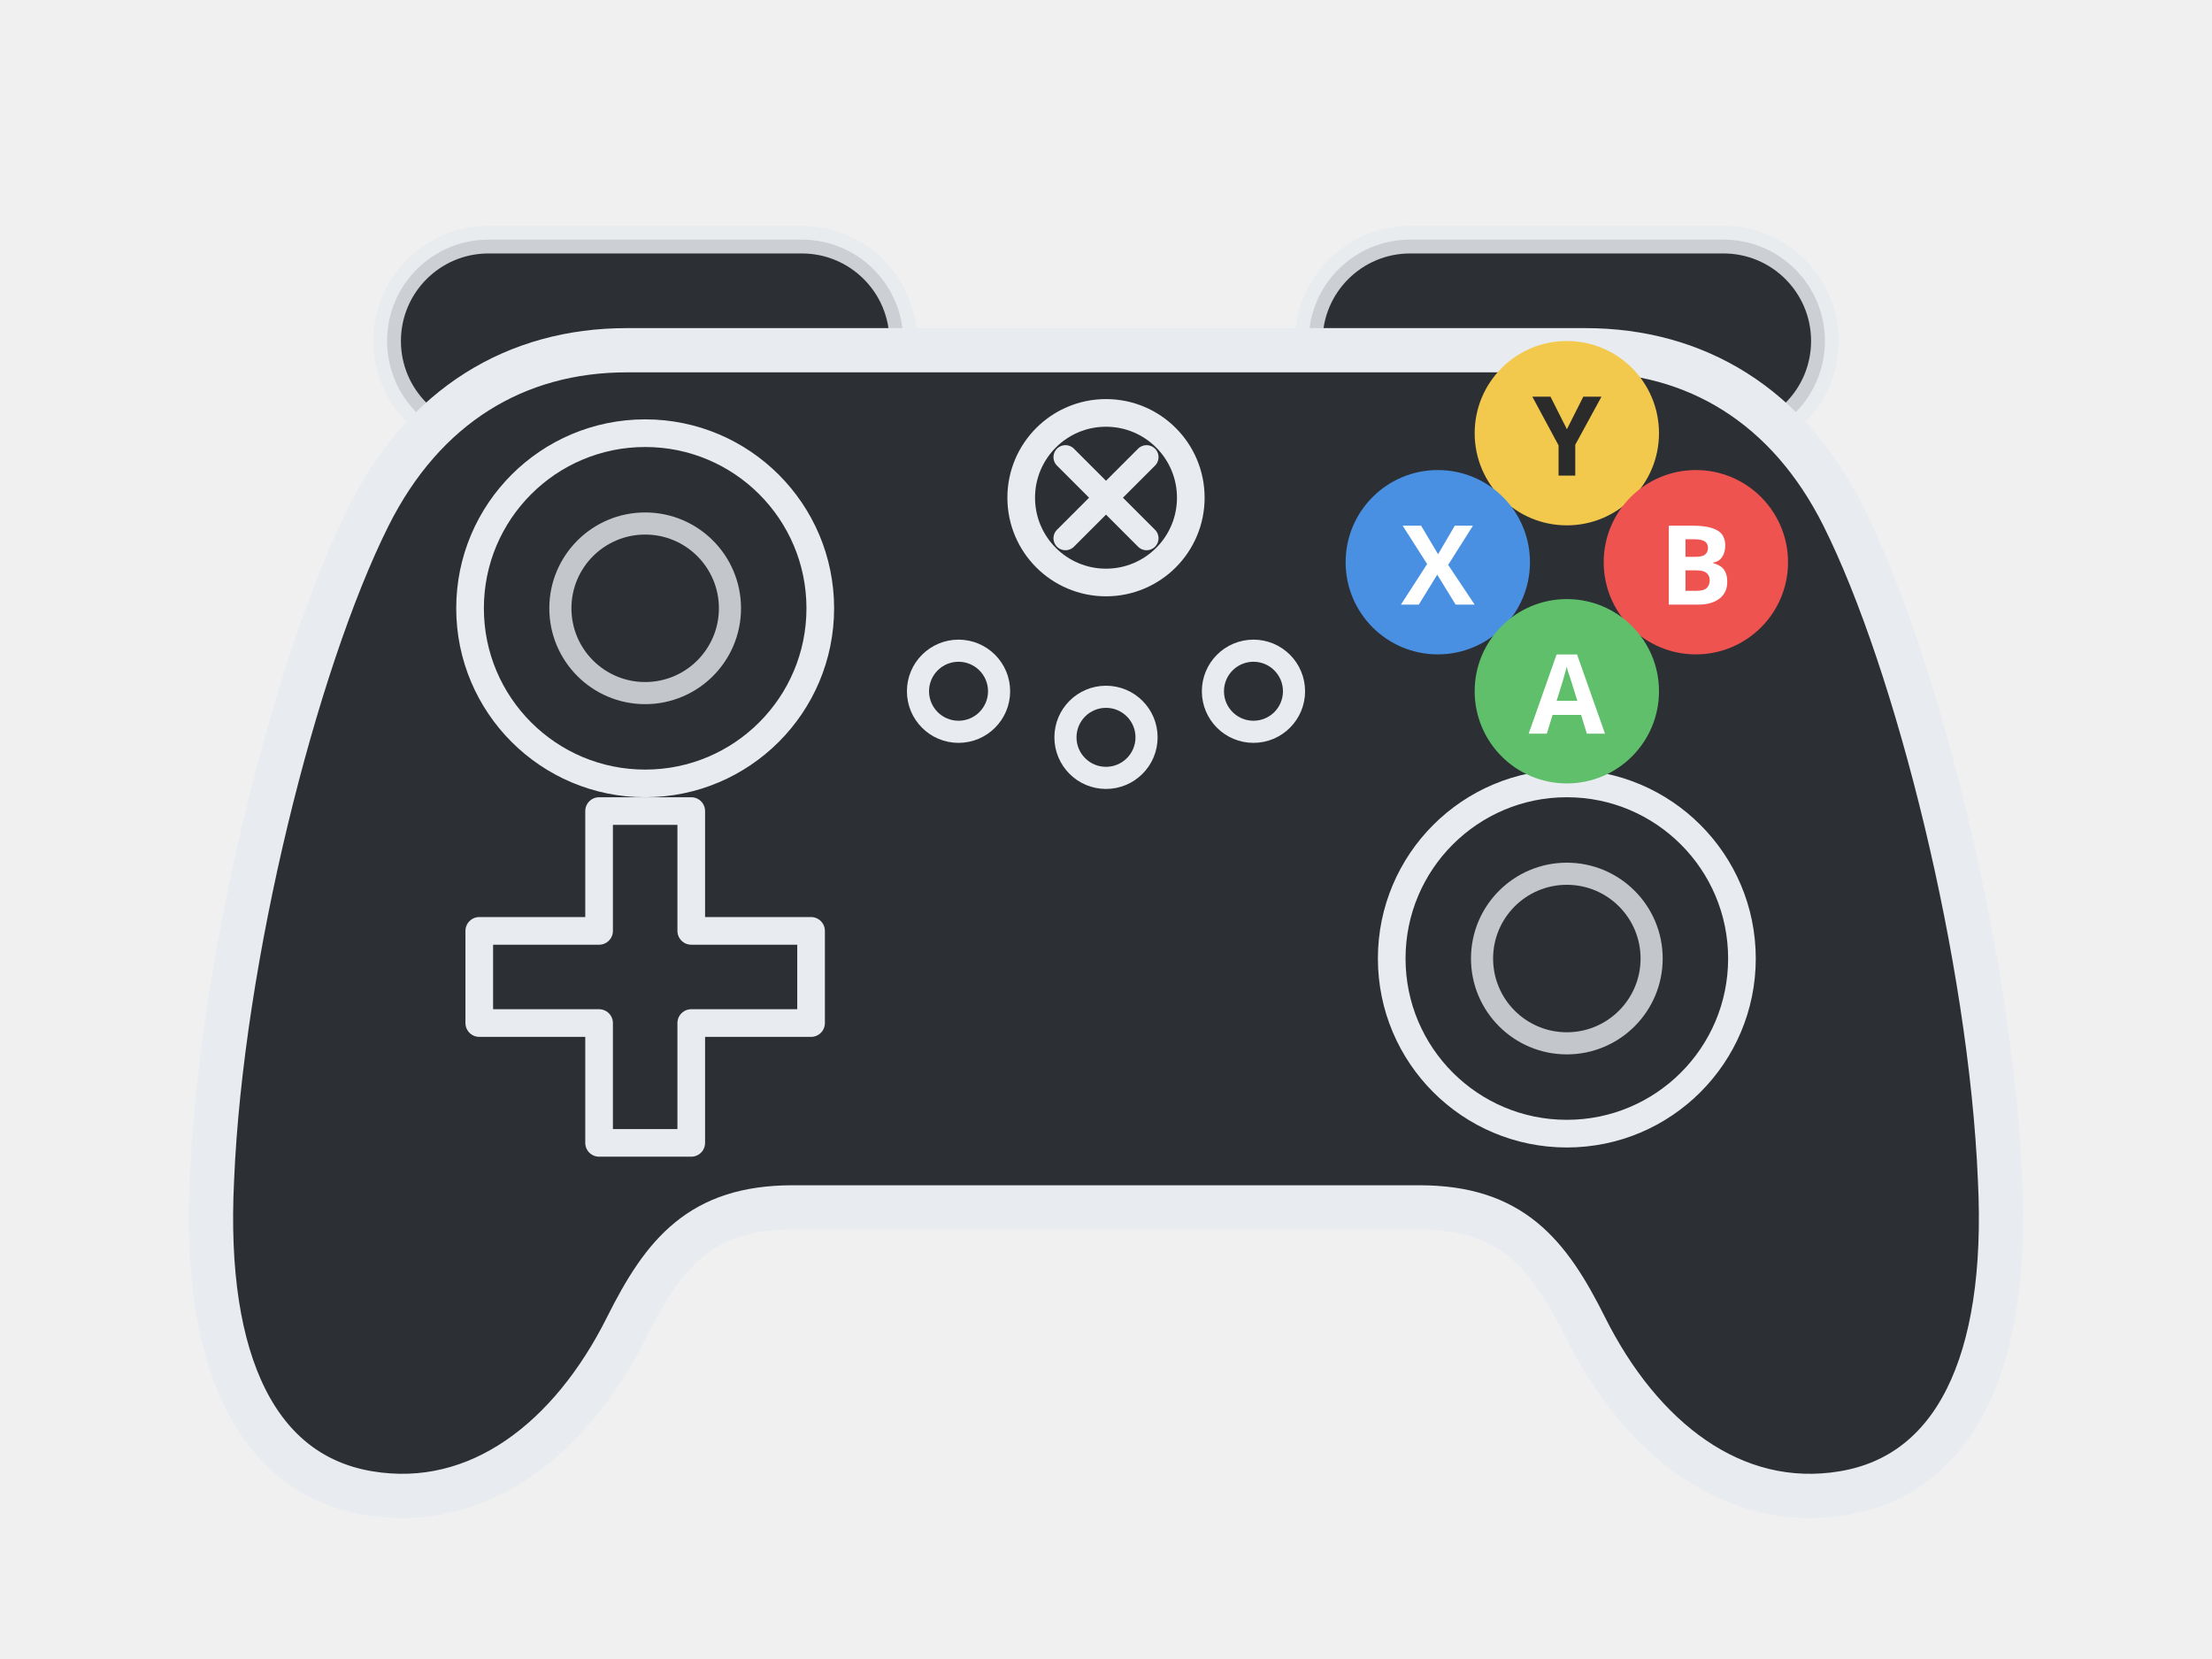
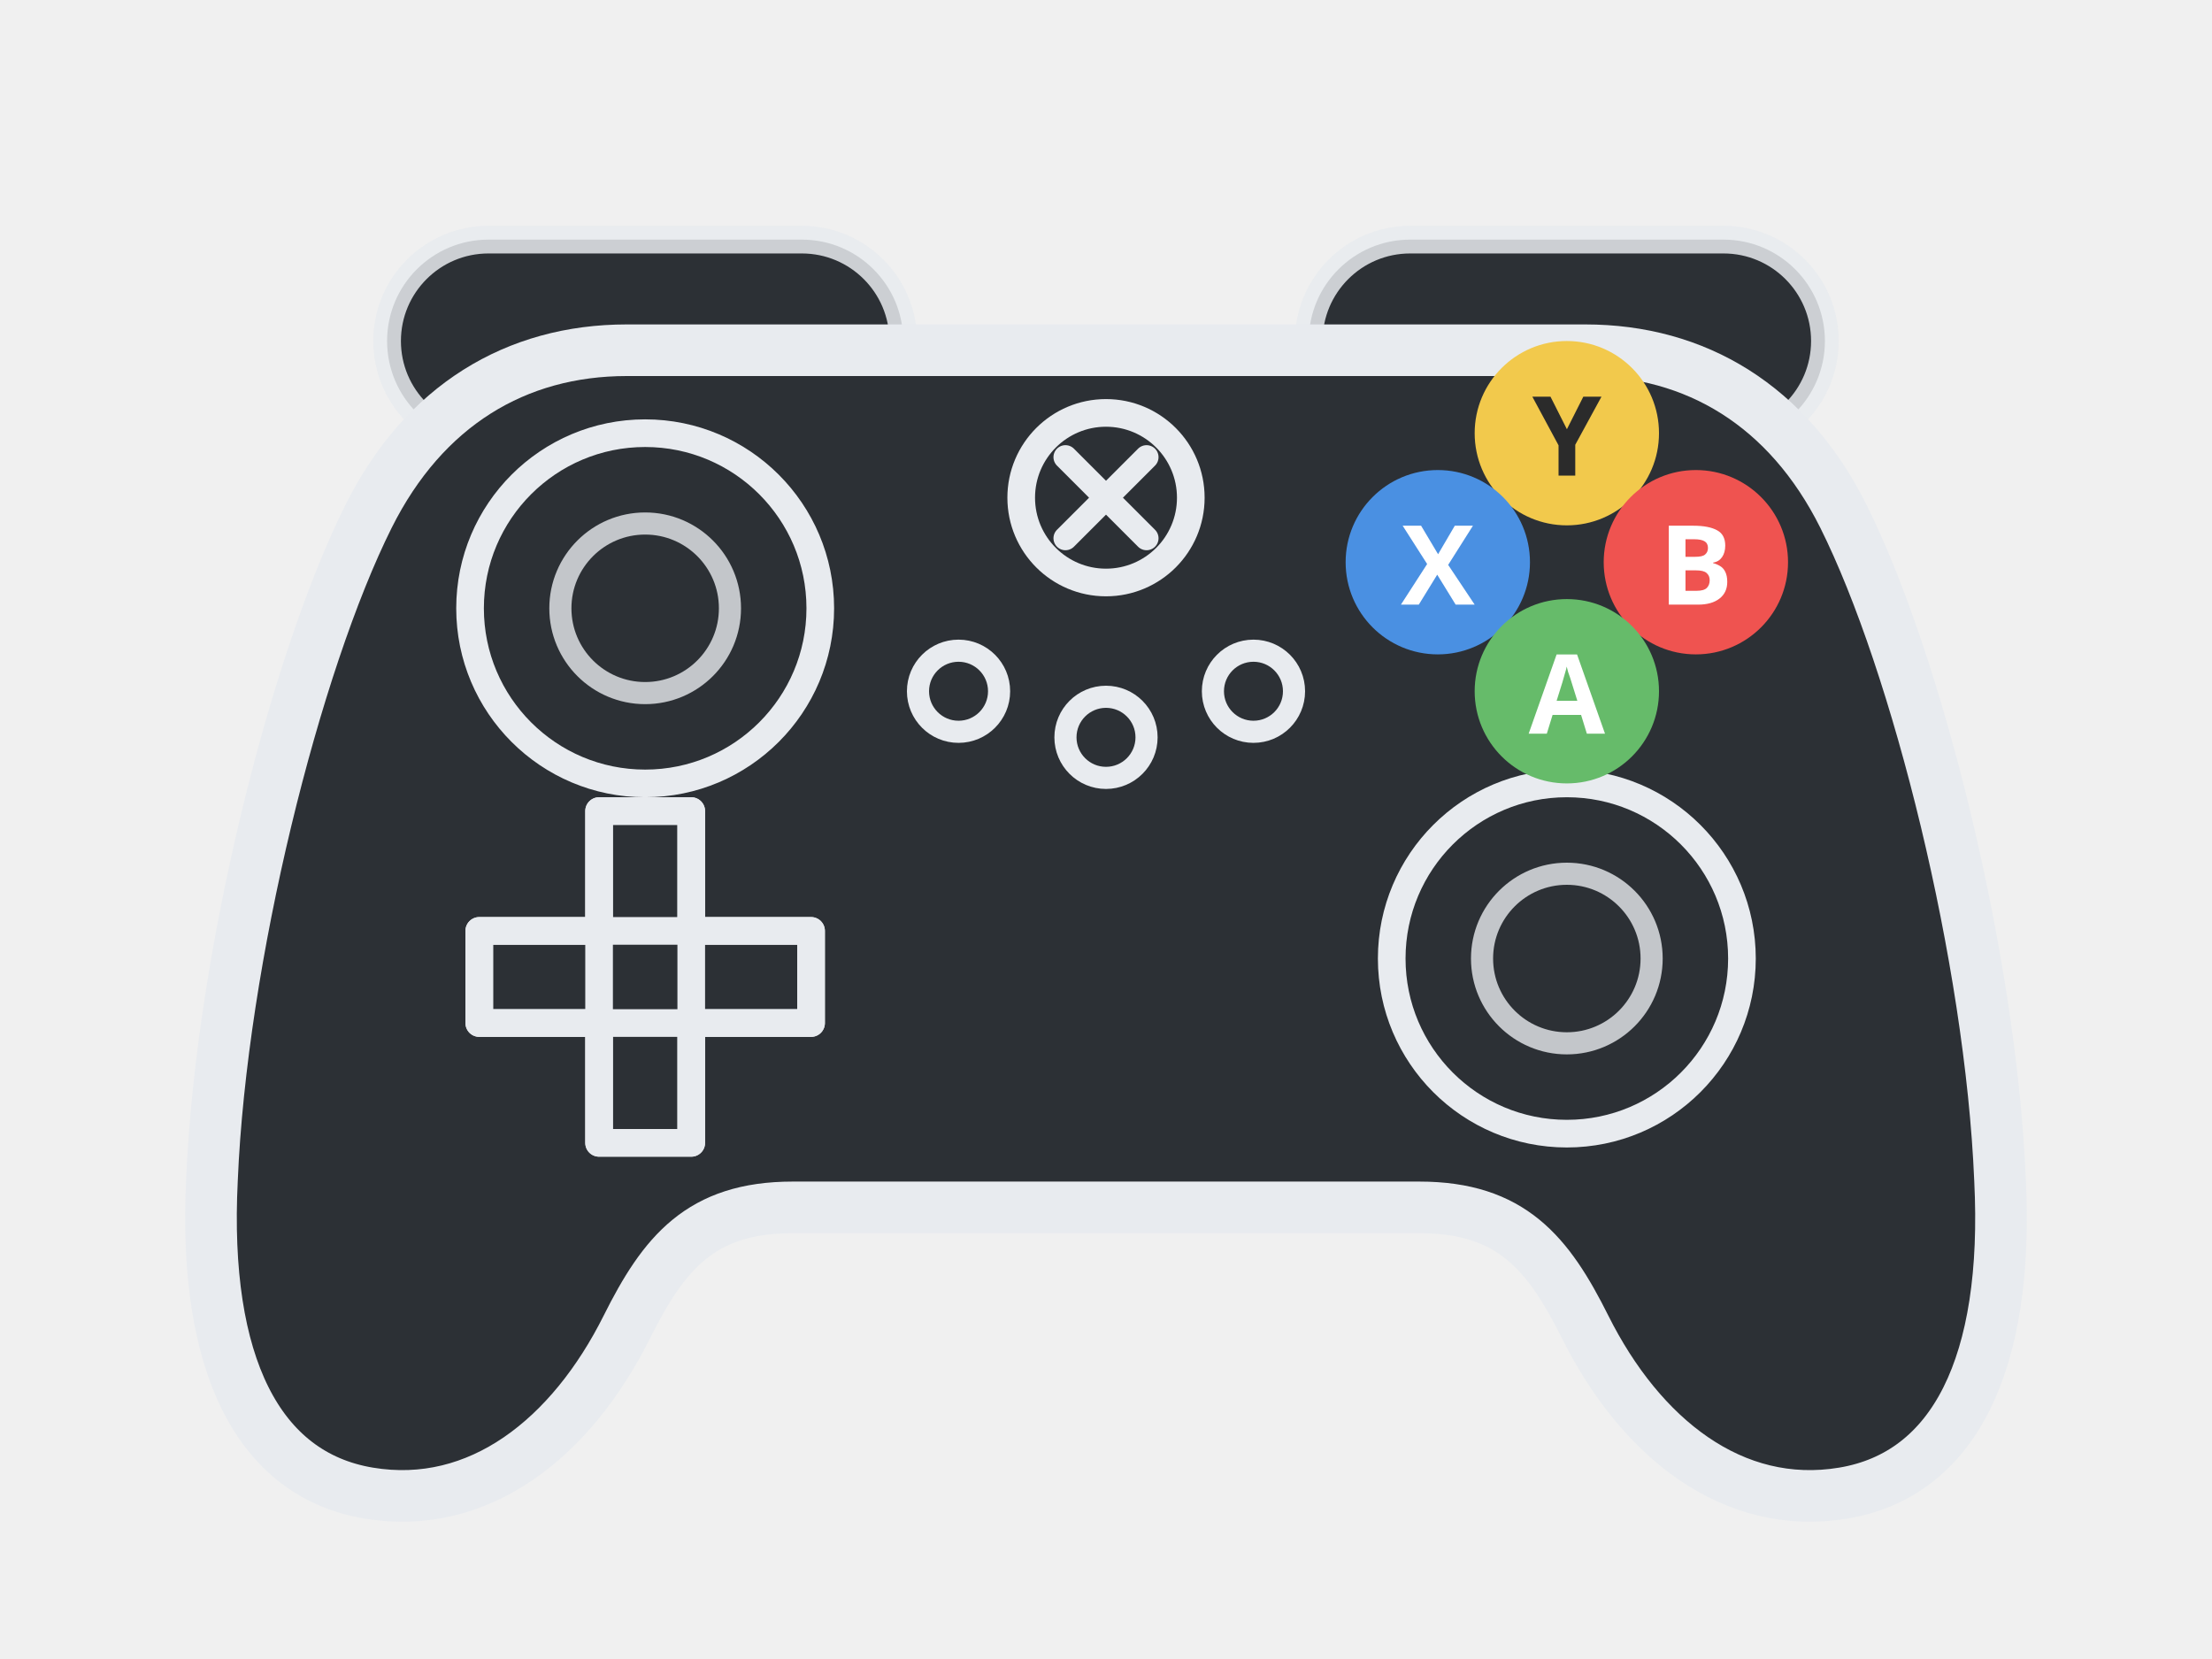
<svg xmlns="http://www.w3.org/2000/svg" viewBox="0 0 120 90" width="120" height="90">
-   <rect x="21" y="13" width="28" height="11" rx="5.5" fill="#2c3035" fill-opacity="1.0" stroke="#e8ebef" stroke-width="1.5" stroke-opacity="0.85" />
-   <rect x="71" y="13" width="28" height="11" rx="5.5" fill="#2c3035" fill-opacity="1.0" stroke="#e8ebef" stroke-width="1.5" stroke-opacity="0.85" />
-   <path d="M34 19          C28 19 23 22 20 28          C16 36 12 52 11.5 64          C11 74 14 80 20 81          C26 82 31 78 34 72          C36 68 38 65.5 43 65.5          H77          C82 65.5 84 68 86 72          C89 78 94 82 100 81          C106 80 109 74 108.5 64          C108 52 104 36 100 28          C97 22 92 19 86 19 Z" fill="#2c3035" fill-opacity="1.0" stroke="#e8ebef" stroke-width="2.4" stroke-linejoin="round" />
+   <rect x="21" y="13" width="28" height="11" rx="5.5" fill="#2c3035" fill-opacity="1.00" stroke="#e8ebef" stroke-width="1.5" stroke-opacity="0.85" />
+   <rect x="71" y="13" width="28" height="11" rx="5.5" fill="#2c3035" fill-opacity="1.00" stroke="#e8ebef" stroke-width="1.5" stroke-opacity="0.85" />
+   <rect x="21" y="13" width="28" height="11" rx="5.5" fill="none" stroke="none" />
+   <rect x="71" y="13" width="28" height="11" rx="5.5" fill="none" stroke="none" />
+   <path d="M34 19          C28 19 23 22 20 28          C16 36 12 52 11.5 64          C11 74 14 80 20 81          C26 82 31 78 34 72          C36 68 38 65.5 43 65.5          H77          C82 65.5 84 68 86 72          C89 78 94 82 100 81          C106 80 109 74 108.5 64          C108 52 104 36 100 28          C97 22 92 19 86 19 Z" fill="#2c3035" fill-opacity="1.00" stroke="#e8ebef" stroke-width="2.80" stroke-linejoin="round" />
  <g fill="none" stroke="#e8ebef" stroke-width="1.5" stroke-linecap="round" stroke-linejoin="round">
    <circle cx="35" cy="33" r="9.5" />
-     <circle cx="35" cy="33" r="4.6" stroke-width="1.2" stroke-opacity="0.8" />
-     <path d="M32.5 44 h5 v6.5 h6.5 v5 h-6.5 v6.5 h-5 v-6.5 h-6.5 v-5 h6.5 z" fill="#2c3035" fill-opacity="1.0" />
+     <circle cx="35" cy="33" r="4.6" stroke-width="1.2" stroke-opacity="0.8" fill="none" />
+     <path d="M32.5 44 h5 v6.5 h6.5 v5 h-6.5 v6.5 h-5 v-6.5 h-6.5 v-5 h6.5 z" fill="#2c3035" fill-opacity="1.00" />
+     <rect x="32.5" y="44" width="5" height="6.5" fill="none" />
+     <rect x="32.5" y="55.5" width="5" height="6.5" fill="none" />
+     <rect x="26" y="50.5" width="6.5" height="5" fill="none" />
+     <rect x="37.5" y="50.5" width="6.5" height="5" fill="none" />
    <circle cx="85" cy="52" r="9.5" />
-     <circle cx="85" cy="52" r="4.6" stroke-width="1.2" stroke-opacity="0.8" />
+     <circle cx="85" cy="52" r="4.6" stroke-width="1.2" stroke-opacity="0.8" fill="none" />
    <circle cx="60" cy="27" r="4.6" />
    <path d="M57.8 24.8 l4.4 4.4 M62.2 24.8 l-4.4 4.4" stroke-width="1.3" />
    <circle cx="52" cy="37.5" r="2.2" stroke-width="1.2" />
    <circle cx="68" cy="37.5" r="2.2" stroke-width="1.2" />
    <circle cx="60" cy="40" r="2.2" stroke-width="1.2" />
  </g>
  <g font-family="sans-serif" font-size="6" font-weight="bold" text-anchor="middle">
    <circle cx="85" cy="23.5" r="5" fill="#f2c94c" />
    <text x="85" y="25.8" fill="#2b2b2b">Y</text>
    <circle cx="78" cy="30.5" r="5" fill="#4a90e2" />
    <text x="78" y="32.8" fill="#ffffff">X</text>
    <circle cx="92" cy="30.5" r="5" fill="#ef5350" />
    <text x="92" y="32.8" fill="#ffffff">B</text>
-     <circle cx="85" cy="37.5" r="5" fill="#5fbf6a" />
+     <circle cx="85" cy="37.5" r="5" fill="#66bb6a" />
    <text x="85" y="39.8" fill="#ffffff">A</text>
  </g>
</svg>
